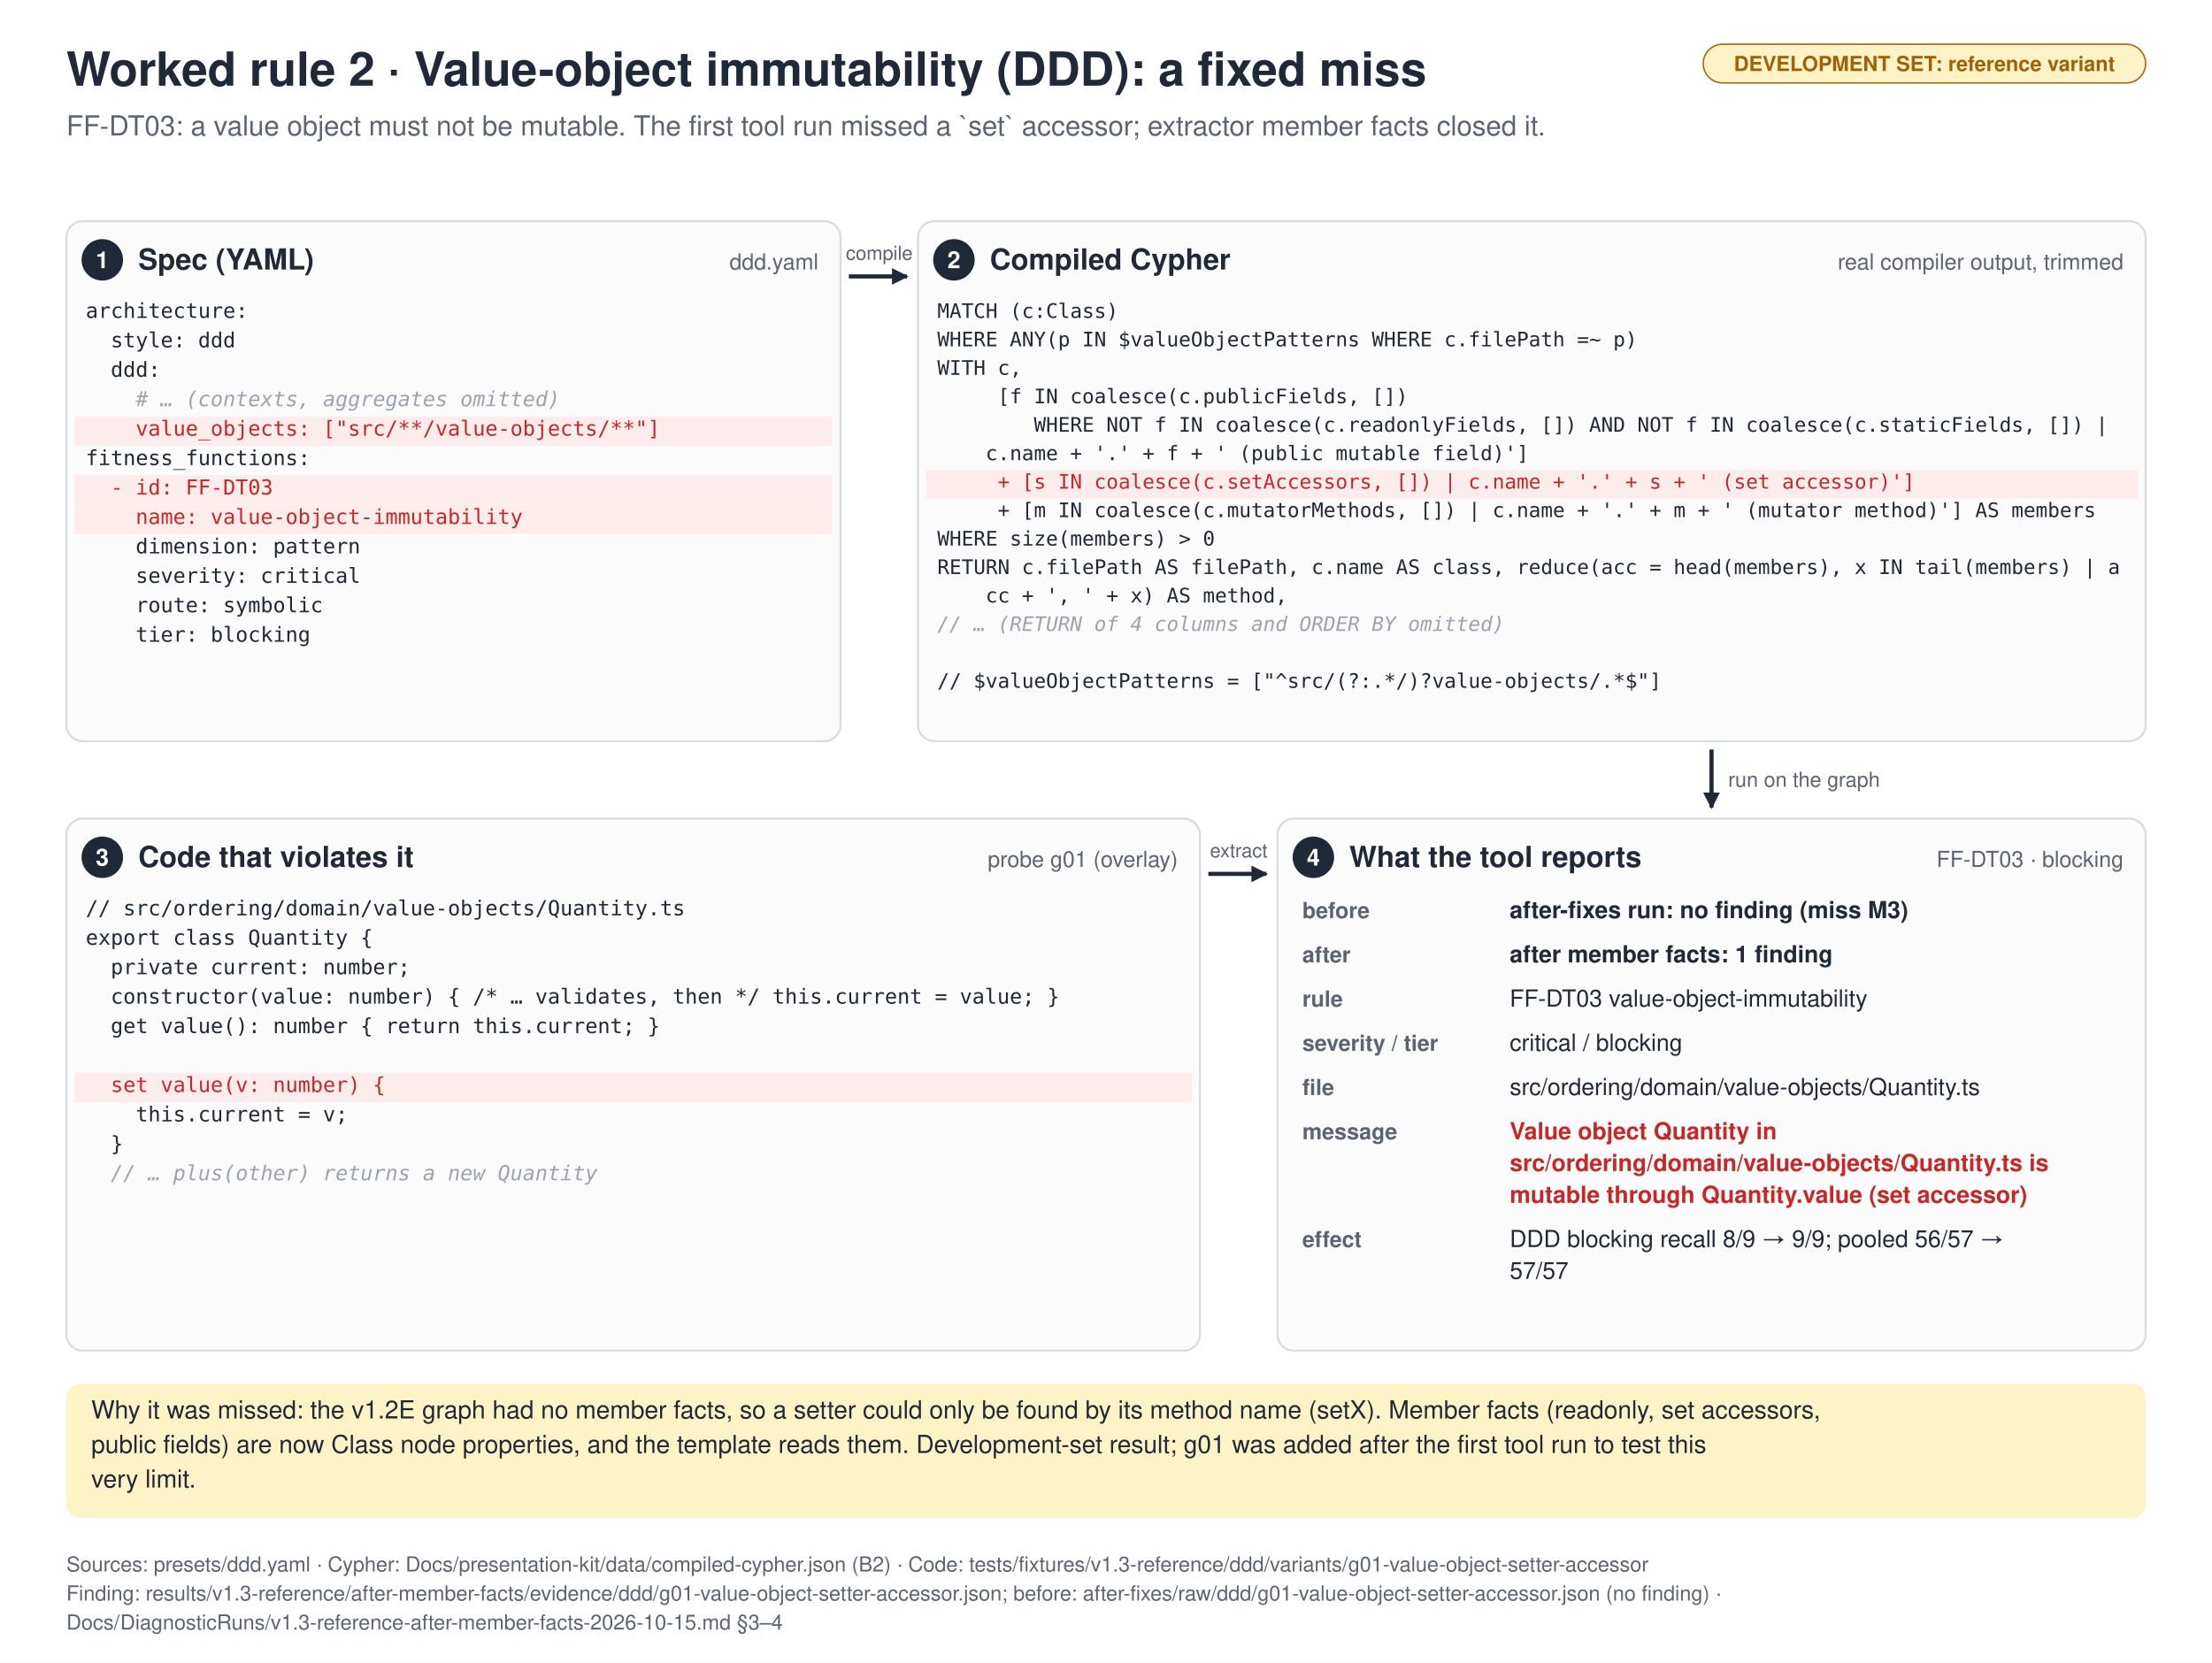
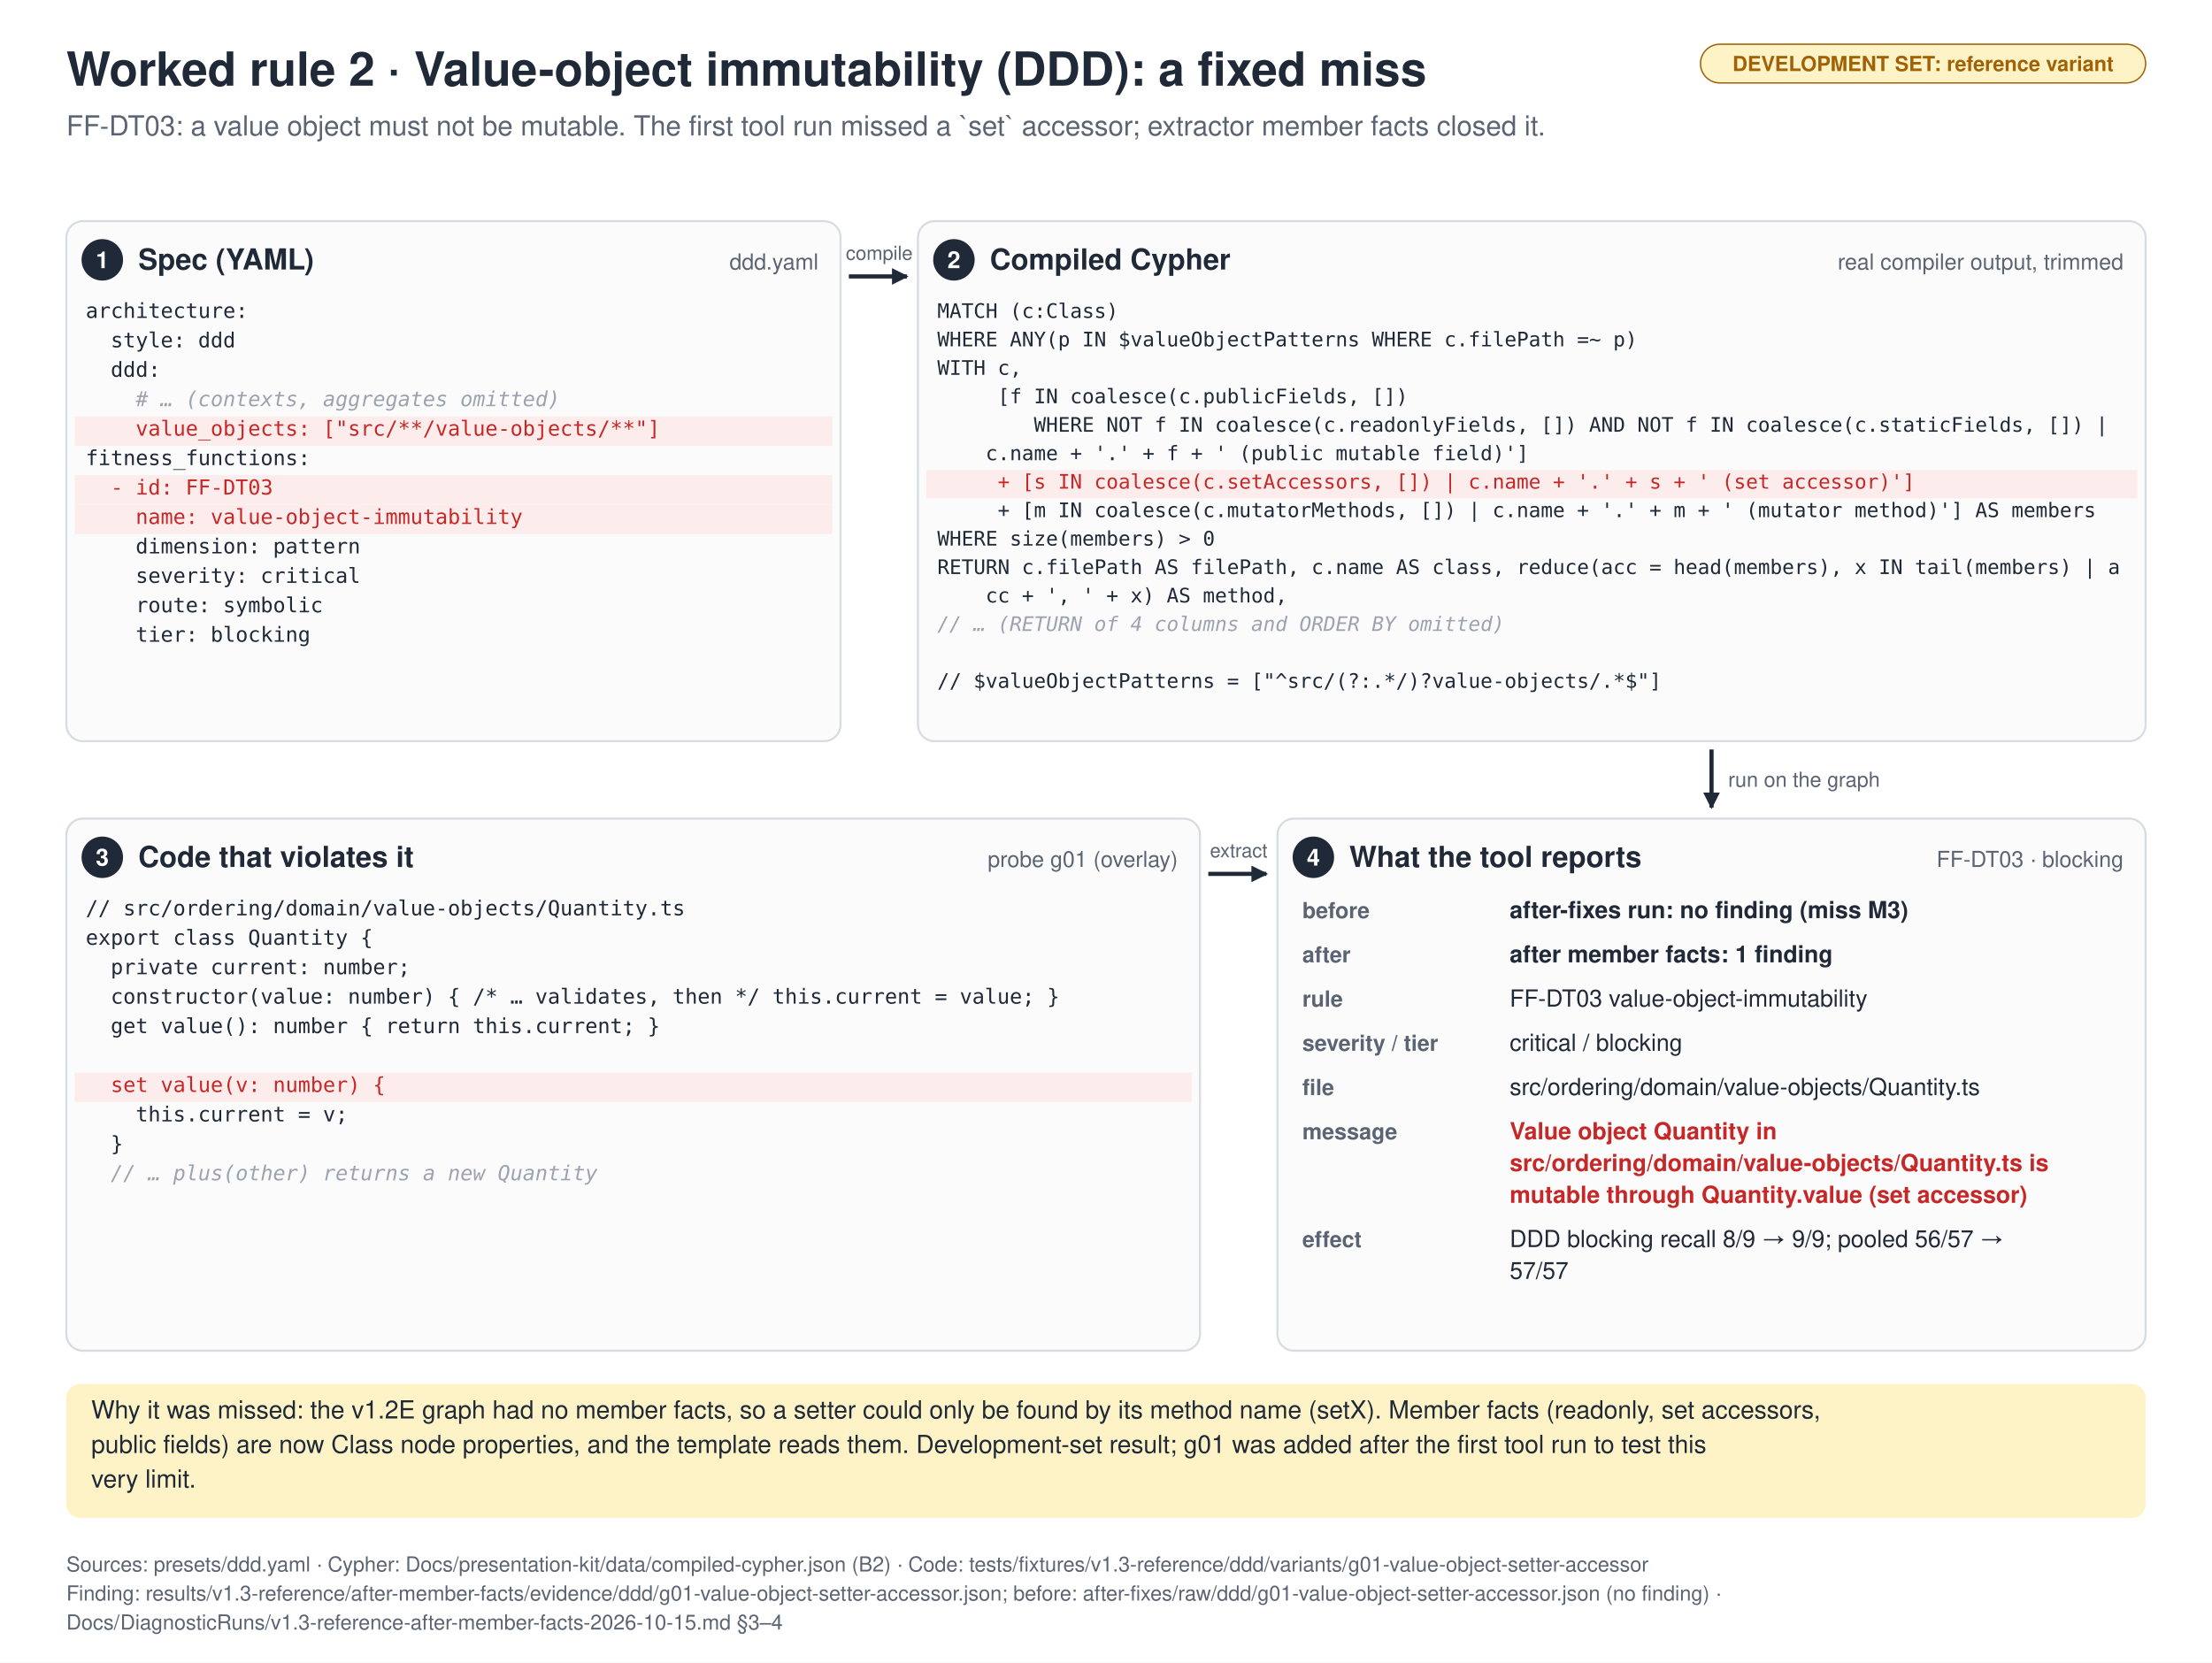
<svg xmlns="http://www.w3.org/2000/svg" width="1600" height="1203" viewBox="0 0 1600 1203">
  <defs>
    <marker id="arr" viewBox="0 0 10 10" refX="9" refY="5" markerUnits="userSpaceOnUse" markerWidth="12" markerHeight="12" orient="auto-start-reverse">
      <path d="M0,0 L10,5 L0,10 z" fill="#1F2937" />
    </marker>
    <marker id="arrM" viewBox="0 0 10 10" refX="9" refY="5" markerUnits="userSpaceOnUse" markerWidth="12" markerHeight="12" orient="auto-start-reverse">
      <path d="M0,0 L10,5 L0,10 z" fill="#5B6472" />
    </marker>
    <marker id="arrR" viewBox="0 0 10 10" refX="9" refY="5" markerUnits="userSpaceOnUse" markerWidth="12" markerHeight="12" orient="auto-start-reverse">
      <path d="M0,0 L10,5 L0,10 z" fill="#C62828" />
    </marker>
  </defs>
  <rect x="0" y="0" width="1600" height="1203" rx="0" fill="#FFFFFF" stroke="none" stroke-width="1" />
  <text x="48" y="62" font-family="'Helvetica Neue', Helvetica, Arial, sans-serif" font-size="34" font-weight="700" fill="#1F2937" text-anchor="start">Worked rule 2 · Value-object immutability (DDD): a fixed miss</text>
  <text x="48" y="98" font-family="'Helvetica Neue', Helvetica, Arial, sans-serif" font-size="20" font-weight="400" fill="#5B6472" text-anchor="start">FF-DT03: a value object must not be mutable. The first tool run missed a `set` accessor; extractor member facts closed it.</text>
-   <rect x="1232" y="32" width="320" height="28" rx="14" fill="#FEF3C7" stroke="#A16207" stroke-width="1" />
-   <text x="1392" y="51.4" font-family="'Helvetica Neue', Helvetica, Arial, sans-serif" font-size="15" font-weight="600" fill="#A16207" text-anchor="middle">DEVELOPMENT SET: reference variant</text>
+   <rect x="1230" y="32" width="322" height="28" rx="14" fill="#FEF3C7" stroke="#A16207" stroke-width="1" />
+   <text x="1391" y="51.4" font-family="'Helvetica Neue', Helvetica, Arial, sans-serif" font-size="15" font-weight="600" fill="#A16207" text-anchor="middle">DEVELOPMENT SET: reference variant</text>
  <rect x="48" y="160" width="560" height="376.26" rx="12" fill="#FBFBFC" stroke="#D7DCE3" stroke-width="1.5" />
  <circle cx="74" cy="188" r="15" fill="#1F2937" />
  <text x="74" y="194" font-family="'Helvetica Neue', Helvetica, Arial, sans-serif" font-size="17" font-weight="700" fill="#fff" text-anchor="middle">1</text>
  <text x="100" y="195" font-family="'Helvetica Neue', Helvetica, Arial, sans-serif" font-size="21" font-weight="700" fill="#1F2937" text-anchor="start">Spec (YAML)</text>
  <text x="592" y="195" font-family="'Helvetica Neue', Helvetica, Arial, sans-serif" font-size="16" font-weight="400" fill="#5B6472" text-anchor="end">ddd.yaml</text>
  <text x="62" y="230" font-family="Menlo, 'SF Mono', Consolas, monospace" font-size="15" fill="#1F2937" xml:space="preserve">architecture:</text>
  <text x="62" y="251.3" font-family="Menlo, 'SF Mono', Consolas, monospace" font-size="15" fill="#1F2937" xml:space="preserve">  style: ddd</text>
  <text x="62" y="272.6" font-family="Menlo, 'SF Mono', Consolas, monospace" font-size="15" fill="#1F2937" xml:space="preserve">  ddd:</text>
  <text x="62" y="293.9" font-family="Menlo, 'SF Mono', Consolas, monospace" font-size="15" fill="#9CA3AF" xml:space="preserve" font-style="italic">    # … (contexts, aggregates omitted)</text>
  <rect x="54" y="301.2" width="548" height="21.3" rx="0" fill="#FDECEC" stroke="none" stroke-width="1" />
  <text x="62" y="315.2" font-family="Menlo, 'SF Mono', Consolas, monospace" font-size="15" fill="#C62828" xml:space="preserve">    value_objects: ["src/**/value-objects/**"]</text>
  <text x="62" y="336.5" font-family="Menlo, 'SF Mono', Consolas, monospace" font-size="15" fill="#1F2937" xml:space="preserve">fitness_functions:</text>
  <rect x="54" y="343.8" width="548" height="21.3" rx="0" fill="#FDECEC" stroke="none" stroke-width="1" />
  <text x="62" y="357.8" font-family="Menlo, 'SF Mono', Consolas, monospace" font-size="15" fill="#C62828" xml:space="preserve">  - id: FF-DT03</text>
  <rect x="54" y="365.1" width="548" height="21.3" rx="0" fill="#FDECEC" stroke="none" stroke-width="1" />
  <text x="62" y="379.1" font-family="Menlo, 'SF Mono', Consolas, monospace" font-size="15" fill="#C62828" xml:space="preserve">    name: value-object-immutability</text>
  <text x="62" y="400.4" font-family="Menlo, 'SF Mono', Consolas, monospace" font-size="15" fill="#1F2937" xml:space="preserve">    dimension: pattern</text>
  <text x="62" y="421.7" font-family="Menlo, 'SF Mono', Consolas, monospace" font-size="15" fill="#1F2937" xml:space="preserve">    severity: critical</text>
  <text x="62" y="443" font-family="Menlo, 'SF Mono', Consolas, monospace" font-size="15" fill="#1F2937" xml:space="preserve">    route: symbolic</text>
  <text x="62" y="464.3" font-family="Menlo, 'SF Mono', Consolas, monospace" font-size="15" fill="#1F2937" xml:space="preserve">    tier: blocking</text>
  <rect x="664" y="160" width="888" height="376.26" rx="12" fill="#FBFBFC" stroke="#D7DCE3" stroke-width="1.5" />
  <circle cx="690" cy="188" r="15" fill="#1F2937" />
  <text x="690" y="194" font-family="'Helvetica Neue', Helvetica, Arial, sans-serif" font-size="17" font-weight="700" fill="#fff" text-anchor="middle">2</text>
  <text x="716" y="195" font-family="'Helvetica Neue', Helvetica, Arial, sans-serif" font-size="21" font-weight="700" fill="#1F2937" text-anchor="start">Compiled Cypher</text>
  <text x="1536" y="195" font-family="'Helvetica Neue', Helvetica, Arial, sans-serif" font-size="16" font-weight="400" fill="#5B6472" text-anchor="end">real compiler output, trimmed</text>
  <text x="678" y="230" font-family="Menlo, 'SF Mono', Consolas, monospace" font-size="14.5" fill="#1F2937" xml:space="preserve">MATCH (c:Class)</text>
  <text x="678" y="250.59" font-family="Menlo, 'SF Mono', Consolas, monospace" font-size="14.5" fill="#1F2937" xml:space="preserve">WHERE ANY(p IN $valueObjectPatterns WHERE c.filePath =~ p)</text>
  <text x="678" y="271.18" font-family="Menlo, 'SF Mono', Consolas, monospace" font-size="14.5" fill="#1F2937" xml:space="preserve">WITH c,</text>
  <text x="678" y="291.77" font-family="Menlo, 'SF Mono', Consolas, monospace" font-size="14.5" fill="#1F2937" xml:space="preserve">     [f IN coalesce(c.publicFields, [])</text>
  <text x="678" y="312.36" font-family="Menlo, 'SF Mono', Consolas, monospace" font-size="14.5" fill="#1F2937" xml:space="preserve">        WHERE NOT f IN coalesce(c.readonlyFields, []) AND NOT f IN coalesce(c.staticFields, []) | </text>
  <text x="678" y="332.95" font-family="Menlo, 'SF Mono', Consolas, monospace" font-size="14.5" fill="#1F2937" xml:space="preserve">    c.name + '.' + f + ' (public mutable field)']</text>
  <rect x="670" y="340.04" width="876" height="20.59" rx="0" fill="#FDECEC" stroke="none" stroke-width="1" />
  <text x="678" y="353.54" font-family="Menlo, 'SF Mono', Consolas, monospace" font-size="14.5" fill="#C62828" xml:space="preserve">     + [s IN coalesce(c.setAccessors, []) | c.name + '.' + s + ' (set accessor)']</text>
  <text x="678" y="374.13" font-family="Menlo, 'SF Mono', Consolas, monospace" font-size="14.5" fill="#1F2937" xml:space="preserve">     + [m IN coalesce(c.mutatorMethods, []) | c.name + '.' + m + ' (mutator method)'] AS members</text>
  <text x="678" y="394.72" font-family="Menlo, 'SF Mono', Consolas, monospace" font-size="14.5" fill="#1F2937" xml:space="preserve">WHERE size(members) &gt; 0</text>
  <text x="678" y="415.31" font-family="Menlo, 'SF Mono', Consolas, monospace" font-size="14.5" fill="#1F2937" xml:space="preserve">RETURN c.filePath AS filePath, c.name AS class, reduce(acc = head(members), x IN tail(members) | a</text>
  <text x="678" y="435.9" font-family="Menlo, 'SF Mono', Consolas, monospace" font-size="14.5" fill="#1F2937" xml:space="preserve">    cc + ', ' + x) AS method,</text>
  <text x="678" y="456.49" font-family="Menlo, 'SF Mono', Consolas, monospace" font-size="14.5" fill="#9CA3AF" xml:space="preserve" font-style="italic">// … (RETURN of 4 columns and ORDER BY omitted)</text>
  <text x="678" y="477.08" font-family="Menlo, 'SF Mono', Consolas, monospace" font-size="14.5" fill="#1F2937" xml:space="preserve" />
  <text x="678" y="497.67" font-family="Menlo, 'SF Mono', Consolas, monospace" font-size="14.5" fill="#1F2937" xml:space="preserve">// $valueObjectPatterns = ["^src/(?:.*/)?value-objects/.*$"]</text>
  <rect x="48" y="592.26" width="820" height="385" rx="12" fill="#FBFBFC" stroke="#D7DCE3" stroke-width="1.5" />
  <circle cx="74" cy="620.26" r="15" fill="#1F2937" />
  <text x="74" y="626.26" font-family="'Helvetica Neue', Helvetica, Arial, sans-serif" font-size="17" font-weight="700" fill="#fff" text-anchor="middle">3</text>
  <text x="100" y="627.26" font-family="'Helvetica Neue', Helvetica, Arial, sans-serif" font-size="21" font-weight="700" fill="#1F2937" text-anchor="start">Code that violates it</text>
  <text x="852" y="627.26" font-family="'Helvetica Neue', Helvetica, Arial, sans-serif" font-size="16" font-weight="400" fill="#5B6472" text-anchor="end">probe g01 (overlay)</text>
  <text x="62" y="662.26" font-family="Menlo, 'SF Mono', Consolas, monospace" font-size="15" fill="#1F2937" xml:space="preserve">// src/ordering/domain/value-objects/Quantity.ts</text>
  <text x="62" y="683.56" font-family="Menlo, 'SF Mono', Consolas, monospace" font-size="15" fill="#1F2937" xml:space="preserve">export class Quantity {</text>
  <text x="62" y="704.86" font-family="Menlo, 'SF Mono', Consolas, monospace" font-size="15" fill="#1F2937" xml:space="preserve">  private current: number;</text>
  <text x="62" y="726.16" font-family="Menlo, 'SF Mono', Consolas, monospace" font-size="15" fill="#1F2937" xml:space="preserve">  constructor(value: number) { /* … validates, then */ this.current = value; }</text>
  <text x="62" y="747.46" font-family="Menlo, 'SF Mono', Consolas, monospace" font-size="15" fill="#1F2937" xml:space="preserve">  get value(): number { return this.current; }</text>
  <text x="62" y="768.76" font-family="Menlo, 'SF Mono', Consolas, monospace" font-size="15" fill="#1F2937" xml:space="preserve" />
  <rect x="54" y="776.06" width="808" height="21.3" rx="0" fill="#FDECEC" stroke="none" stroke-width="1" />
  <text x="62" y="790.06" font-family="Menlo, 'SF Mono', Consolas, monospace" font-size="15" fill="#C62828" xml:space="preserve">  set value(v: number) {</text>
  <text x="62" y="811.36" font-family="Menlo, 'SF Mono', Consolas, monospace" font-size="15" fill="#1F2937" xml:space="preserve">    this.current = v;</text>
  <text x="62" y="832.66" font-family="Menlo, 'SF Mono', Consolas, monospace" font-size="15" fill="#1F2937" xml:space="preserve">  }</text>
  <text x="62" y="853.96" font-family="Menlo, 'SF Mono', Consolas, monospace" font-size="15" fill="#9CA3AF" xml:space="preserve" font-style="italic">  // … plus(other) returns a new Quantity</text>
  <rect x="924" y="592.26" width="628" height="385" rx="12" fill="#FBFBFC" stroke="#D7DCE3" stroke-width="1.5" />
  <circle cx="950" cy="620.26" r="15" fill="#1F2937" />
  <text x="950" y="626.26" font-family="'Helvetica Neue', Helvetica, Arial, sans-serif" font-size="17" font-weight="700" fill="#fff" text-anchor="middle">4</text>
  <text x="976" y="627.26" font-family="'Helvetica Neue', Helvetica, Arial, sans-serif" font-size="21" font-weight="700" fill="#1F2937" text-anchor="start">What the tool reports</text>
  <text x="1536" y="627.26" font-family="'Helvetica Neue', Helvetica, Arial, sans-serif" font-size="16" font-weight="400" fill="#5B6472" text-anchor="end">FF-DT03 · blocking</text>
  <text x="942" y="664.26" font-family="'Helvetica Neue', Helvetica, Arial, sans-serif" font-size="16" font-weight="600" fill="#5B6472" text-anchor="start">before</text>
  <text x="1092" y="664.26" font-family="'Helvetica Neue', Helvetica, Arial, sans-serif" font-size="17" font-weight="700" fill="#1F2937" text-anchor="start">after-fixes run: no finding (miss M3)</text>
  <text x="942" y="696.26" font-family="'Helvetica Neue', Helvetica, Arial, sans-serif" font-size="16" font-weight="600" fill="#5B6472" text-anchor="start">after</text>
  <text x="1092" y="696.26" font-family="'Helvetica Neue', Helvetica, Arial, sans-serif" font-size="17" font-weight="700" fill="#1F2937" text-anchor="start">after member facts: 1 finding</text>
  <text x="942" y="728.26" font-family="'Helvetica Neue', Helvetica, Arial, sans-serif" font-size="16" font-weight="600" fill="#5B6472" text-anchor="start">rule</text>
  <text x="1092" y="728.26" font-family="'Helvetica Neue', Helvetica, Arial, sans-serif" font-size="17" font-weight="400" fill="#1F2937" text-anchor="start">FF-DT03 value-object-immutability</text>
  <text x="942" y="760.26" font-family="'Helvetica Neue', Helvetica, Arial, sans-serif" font-size="16" font-weight="600" fill="#5B6472" text-anchor="start">severity / tier</text>
  <text x="1092" y="760.26" font-family="'Helvetica Neue', Helvetica, Arial, sans-serif" font-size="17" font-weight="400" fill="#1F2937" text-anchor="start">critical / blocking</text>
  <text x="942" y="792.26" font-family="'Helvetica Neue', Helvetica, Arial, sans-serif" font-size="16" font-weight="600" fill="#5B6472" text-anchor="start">file</text>
  <text x="1092" y="792.26" font-family="'Helvetica Neue', Helvetica, Arial, sans-serif" font-size="17" font-weight="400" fill="#1F2937" text-anchor="start">src/ordering/domain/value-objects/Quantity.ts</text>
  <text x="942" y="824.26" font-family="'Helvetica Neue', Helvetica, Arial, sans-serif" font-size="16" font-weight="600" fill="#5B6472" text-anchor="start">message</text>
  <text x="1092" y="824.26" font-family="'Helvetica Neue', Helvetica, Arial, sans-serif" font-size="17" font-weight="700" fill="#C62828" text-anchor="start">Value object Quantity in</text>
  <text x="1092" y="847.26" font-family="'Helvetica Neue', Helvetica, Arial, sans-serif" font-size="17" font-weight="700" fill="#C62828" text-anchor="start">src/ordering/domain/value-objects/Quantity.ts is</text>
  <text x="1092" y="870.26" font-family="'Helvetica Neue', Helvetica, Arial, sans-serif" font-size="17" font-weight="700" fill="#C62828" text-anchor="start">mutable through Quantity.value (set accessor)</text>
  <text x="942" y="902.26" font-family="'Helvetica Neue', Helvetica, Arial, sans-serif" font-size="16" font-weight="600" fill="#5B6472" text-anchor="start">effect</text>
  <text x="1092" y="902.26" font-family="'Helvetica Neue', Helvetica, Arial, sans-serif" font-size="17" font-weight="400" fill="#1F2937" text-anchor="start">DDD blocking recall 8/9 → 9/9; pooled 56/57 →</text>
  <text x="1092" y="925.26" font-family="'Helvetica Neue', Helvetica, Arial, sans-serif" font-size="17" font-weight="400" fill="#1F2937" text-anchor="start">57/57</text>
  <line x1="614" y1="200" x2="656" y2="200" stroke="#1F2937" stroke-width="3" marker-end="url(#arr)" />
  <text x="636" y="188" font-family="'Helvetica Neue', Helvetica, Arial, sans-serif" font-size="14" font-weight="400" fill="#5B6472" text-anchor="middle">compile</text>
  <line x1="1238" y1="542.26" x2="1238" y2="584.26" stroke="#1F2937" stroke-width="3" marker-end="url(#arr)" />
  <text x="1250" y="569.26" font-family="'Helvetica Neue', Helvetica, Arial, sans-serif" font-size="15" font-weight="400" fill="#5B6472" text-anchor="start">run on the graph</text>
  <line x1="874" y1="632.26" x2="916" y2="632.26" stroke="#1F2937" stroke-width="3" marker-end="url(#arr)" />
  <text x="896" y="620.26" font-family="'Helvetica Neue', Helvetica, Arial, sans-serif" font-size="14" font-weight="400" fill="#5B6472" text-anchor="middle">extract</text>
  <rect x="48" y="1001.26" width="1504" height="97" rx="10" fill="#FEF3C7" stroke="none" stroke-width="1" />
  <text x="66" y="1026.26" font-family="'Helvetica Neue', Helvetica, Arial, sans-serif" font-size="18" font-weight="400" fill="#1F2937" text-anchor="start">Why it was missed: the v1.2E graph had no member facts, so a setter could only be found by its method name (setX). Member facts (readonly, set accessors,</text>
  <text x="66" y="1051.26" font-family="'Helvetica Neue', Helvetica, Arial, sans-serif" font-size="18" font-weight="400" fill="#1F2937" text-anchor="start">public fields) are now Class node properties, and the template reads them. Development-set result; g01 was added after the first tool run to test this</text>
  <text x="66" y="1076.26" font-family="'Helvetica Neue', Helvetica, Arial, sans-serif" font-size="18" font-weight="400" fill="#1F2937" text-anchor="start">very limit.</text>
  <text x="48" y="1137" font-family="'Helvetica Neue', Helvetica, Arial, sans-serif" font-size="15" font-weight="400" fill="#5B6472" text-anchor="start">Sources: presets/ddd.yaml · Cypher: Docs/presentation-kit/data/compiled-cypher.json (B2) · Code: tests/fixtures/v1.3-reference/ddd/variants/g01-value-object-setter-accessor</text>
  <text x="48" y="1158" font-family="'Helvetica Neue', Helvetica, Arial, sans-serif" font-size="15" font-weight="400" fill="#5B6472" text-anchor="start">Finding: results/v1.3-reference/after-member-facts/evidence/ddd/g01-value-object-setter-accessor.json; before: after-fixes/raw/ddd/g01-value-object-setter-accessor.json (no finding) ·</text>
  <text x="48" y="1179" font-family="'Helvetica Neue', Helvetica, Arial, sans-serif" font-size="15" font-weight="400" fill="#5B6472" text-anchor="start">Docs/DiagnosticRuns/v1.3-reference-after-member-facts-2026-10-15.md §3–4</text>
</svg>
